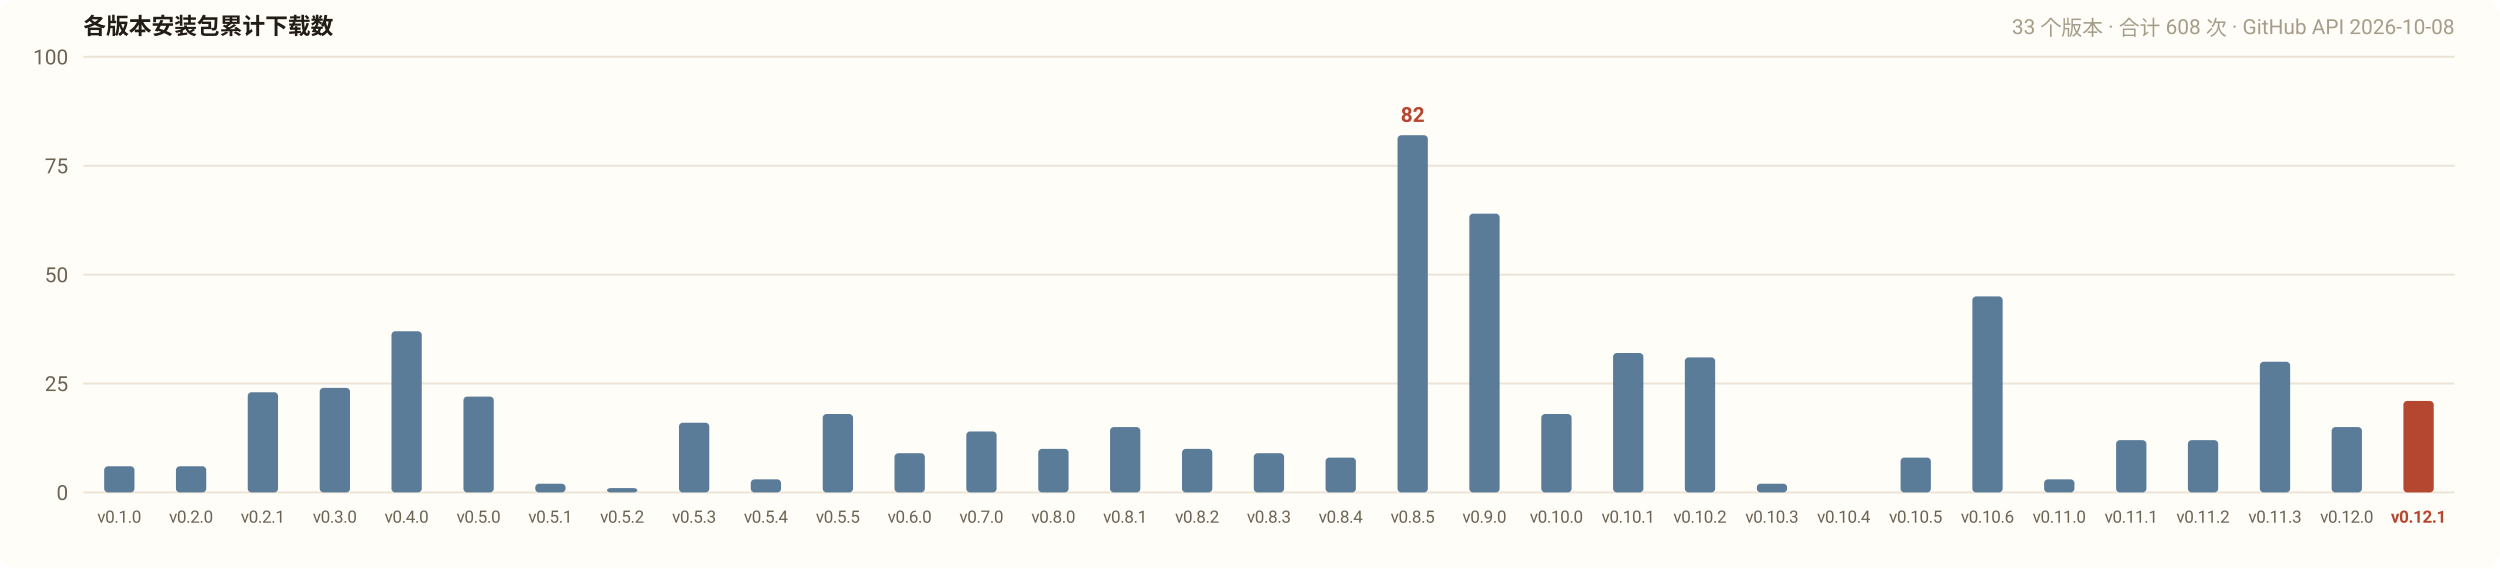
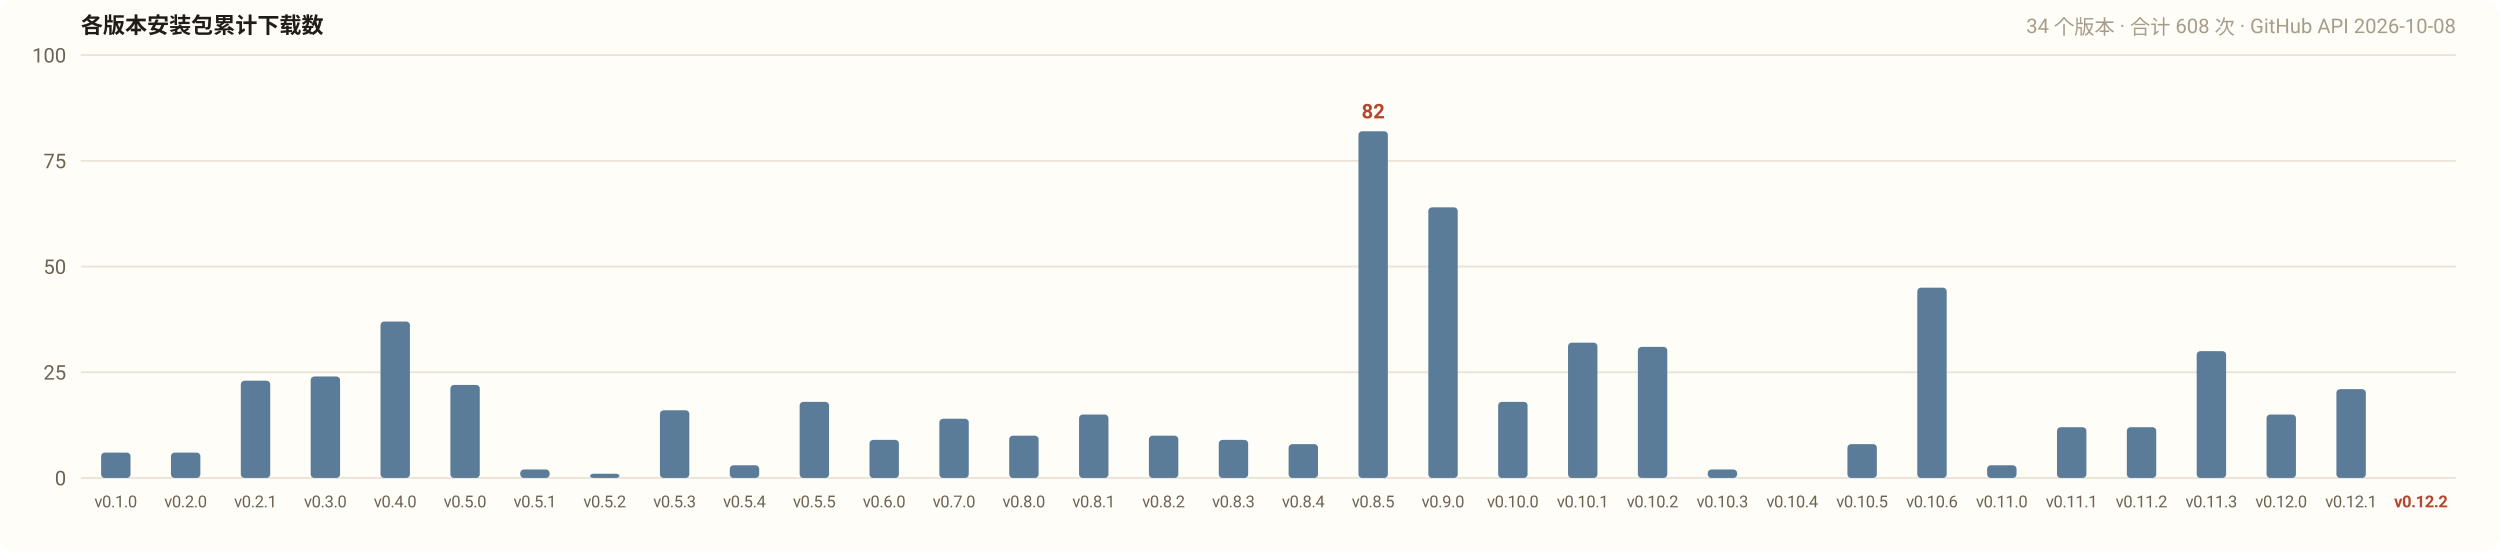
- <svg xmlns="http://www.w3.org/2000/svg" viewBox="0 0 1320 300" width="1320" height="300" role="img" aria-labelledby="dlTitle dlDesc">
-   <rect width="1320" height="300" rx="8" fill="#fffdf8" />
+ <svg xmlns="http://www.w3.org/2000/svg" viewBox="0 0 1360 300" width="1360" height="300" role="img" aria-labelledby="dlTitle dlDesc">
+   <rect width="1360" height="300" rx="8" fill="#fffdf8" />
  <text x="44" y="18" font-size="12" font-weight="600" font-family="ui-sans-serif,-apple-system,&quot;Segoe UI&quot;,Roboto,&quot;Helvetica Neue&quot;,sans-serif" fill="#211c15">各版本安装包累计下载数</text>
-   <text x="1296" y="18" text-anchor="end" font-size="11" font-family="ui-sans-serif,-apple-system,&quot;Segoe UI&quot;,Roboto,&quot;Helvetica Neue&quot;,sans-serif" fill="#a59c89">33 个版本 · 合计 608 次 · GitHub API 2026-10-08</text>
-   <line x1="44" y1="260.0" x2="1296" y2="260.0" stroke="#eae3d6" stroke-width="1" />
+   <text x="1336" y="18" text-anchor="end" font-size="11" font-family="ui-sans-serif,-apple-system,&quot;Segoe UI&quot;,Roboto,&quot;Helvetica Neue&quot;,sans-serif" fill="#a59c89">34 个版本 · 合计 608 次 · GitHub API 2026-10-08</text>
+   <line x1="44" y1="260.0" x2="1336" y2="260.0" stroke="#eae3d6" stroke-width="1" />
  <text x="36" y="264.0" text-anchor="end" font-size="11" font-family="ui-sans-serif,-apple-system,&quot;Segoe UI&quot;,Roboto,&quot;Helvetica Neue&quot;,sans-serif" fill="#6c6354">0</text>
-   <line x1="44" y1="202.5" x2="1296" y2="202.5" stroke="#eae3d6" stroke-width="1" />
+   <line x1="44" y1="202.5" x2="1336" y2="202.5" stroke="#eae3d6" stroke-width="1" />
  <text x="36" y="206.5" text-anchor="end" font-size="11" font-family="ui-sans-serif,-apple-system,&quot;Segoe UI&quot;,Roboto,&quot;Helvetica Neue&quot;,sans-serif" fill="#6c6354">25</text>
-   <line x1="44" y1="145.0" x2="1296" y2="145.0" stroke="#eae3d6" stroke-width="1" />
+   <line x1="44" y1="145.0" x2="1336" y2="145.0" stroke="#eae3d6" stroke-width="1" />
  <text x="36" y="149.0" text-anchor="end" font-size="11" font-family="ui-sans-serif,-apple-system,&quot;Segoe UI&quot;,Roboto,&quot;Helvetica Neue&quot;,sans-serif" fill="#6c6354">50</text>
-   <line x1="44" y1="87.5" x2="1296" y2="87.5" stroke="#eae3d6" stroke-width="1" />
+   <line x1="44" y1="87.5" x2="1336" y2="87.5" stroke="#eae3d6" stroke-width="1" />
  <text x="36" y="91.5" text-anchor="end" font-size="11" font-family="ui-sans-serif,-apple-system,&quot;Segoe UI&quot;,Roboto,&quot;Helvetica Neue&quot;,sans-serif" fill="#6c6354">75</text>
-   <line x1="44" y1="30.0" x2="1296" y2="30.0" stroke="#eae3d6" stroke-width="1" />
+   <line x1="44" y1="30.0" x2="1336" y2="30.0" stroke="#eae3d6" stroke-width="1" />
  <text x="36" y="34.0" text-anchor="end" font-size="11" font-family="ui-sans-serif,-apple-system,&quot;Segoe UI&quot;,Roboto,&quot;Helvetica Neue&quot;,sans-serif" fill="#6c6354">100</text>
  <rect x="55.0" y="246.2" width="16.0" height="13.8" rx="2" fill="#5b7c99" />
-   <rect x="92.9" y="246.2" width="16.0" height="13.8" rx="2" fill="#5b7c99" />
-   <rect x="130.8" y="207.1" width="16.0" height="52.9" rx="2" fill="#5b7c99" />
-   <rect x="168.8" y="204.8" width="16.0" height="55.2" rx="2" fill="#5b7c99" />
-   <rect x="206.7" y="174.9" width="16.0" height="85.1" rx="2" fill="#5b7c99" />
-   <rect x="244.7" y="209.4" width="16.0" height="50.6" rx="2" fill="#5b7c99" />
-   <rect x="282.6" y="255.4" width="16.0" height="4.6" rx="2" fill="#5b7c99" />
-   <rect x="320.5" y="257.7" width="16.0" height="2.3" rx="2" fill="#5b7c99" />
-   <rect x="358.5" y="223.2" width="16.0" height="36.8" rx="2" fill="#5b7c99" />
-   <rect x="396.4" y="253.1" width="16.0" height="6.9" rx="2" fill="#5b7c99" />
-   <rect x="434.4" y="218.6" width="16.0" height="41.4" rx="2" fill="#5b7c99" />
-   <rect x="472.3" y="239.3" width="16.0" height="20.7" rx="2" fill="#5b7c99" />
-   <rect x="510.2" y="227.8" width="16.0" height="32.2" rx="2" fill="#5b7c99" />
-   <rect x="548.2" y="237.0" width="16.0" height="23.0" rx="2" fill="#5b7c99" />
-   <rect x="586.1" y="225.5" width="16.0" height="34.5" rx="2" fill="#5b7c99" />
-   <rect x="624.1" y="237.0" width="16.0" height="23.0" rx="2" fill="#5b7c99" />
-   <rect x="662.0" y="239.3" width="16.0" height="20.7" rx="2" fill="#5b7c99" />
-   <rect x="699.9" y="241.6" width="16.0" height="18.4" rx="2" fill="#5b7c99" />
-   <rect x="737.9" y="71.4" width="16.0" height="188.6" rx="2" fill="#5b7c99" />
-   <rect x="775.8" y="112.8" width="16.0" height="147.2" rx="2" fill="#5b7c99" />
-   <rect x="813.8" y="218.6" width="16.0" height="41.4" rx="2" fill="#5b7c99" />
-   <rect x="851.7" y="186.4" width="16.0" height="73.6" rx="2" fill="#5b7c99" />
-   <rect x="889.6" y="188.7" width="16.0" height="71.3" rx="2" fill="#5b7c99" />
-   <rect x="927.6" y="255.4" width="16.0" height="4.6" rx="2" fill="#5b7c99" />
-   <rect x="965.5" y="260.0" width="16.0" height="0.0" rx="2" fill="#5b7c99" />
-   <rect x="1003.5" y="241.6" width="16.0" height="18.4" rx="2" fill="#5b7c99" />
-   <rect x="1041.4" y="156.5" width="16.0" height="103.5" rx="2" fill="#5b7c99" />
-   <rect x="1079.3" y="253.1" width="16.0" height="6.9" rx="2" fill="#5b7c99" />
-   <rect x="1117.3" y="232.4" width="16.0" height="27.6" rx="2" fill="#5b7c99" />
-   <rect x="1155.2" y="232.4" width="16.0" height="27.6" rx="2" fill="#5b7c99" />
-   <rect x="1193.2" y="191.0" width="16.0" height="69.0" rx="2" fill="#5b7c99" />
-   <rect x="1231.1" y="225.5" width="16.0" height="34.5" rx="2" fill="#5b7c99" />
-   <rect x="1269.0" y="211.7" width="16.0" height="48.3" rx="2" fill="#b5462f" />
-   <text x="745.9" y="64.4" text-anchor="middle" font-size="11" font-weight="600" font-family="ui-sans-serif,-apple-system,&quot;Segoe UI&quot;,Roboto,&quot;Helvetica Neue&quot;,sans-serif" fill="#b5462f">82</text>
+   <rect x="93.0" y="246.2" width="16.0" height="13.8" rx="2" fill="#5b7c99" />
+   <rect x="131.0" y="207.1" width="16.0" height="52.9" rx="2" fill="#5b7c99" />
+   <rect x="169.0" y="204.8" width="16.0" height="55.2" rx="2" fill="#5b7c99" />
+   <rect x="207.0" y="174.9" width="16.0" height="85.1" rx="2" fill="#5b7c99" />
+   <rect x="245.0" y="209.4" width="16.0" height="50.6" rx="2" fill="#5b7c99" />
+   <rect x="283.0" y="255.4" width="16.0" height="4.6" rx="2" fill="#5b7c99" />
+   <rect x="321.0" y="257.7" width="16.0" height="2.3" rx="2" fill="#5b7c99" />
+   <rect x="359.0" y="223.2" width="16.0" height="36.8" rx="2" fill="#5b7c99" />
+   <rect x="397.0" y="253.1" width="16.0" height="6.9" rx="2" fill="#5b7c99" />
+   <rect x="435.0" y="218.6" width="16.0" height="41.4" rx="2" fill="#5b7c99" />
+   <rect x="473.0" y="239.3" width="16.0" height="20.7" rx="2" fill="#5b7c99" />
+   <rect x="511.0" y="227.8" width="16.0" height="32.2" rx="2" fill="#5b7c99" />
+   <rect x="549.0" y="237.0" width="16.0" height="23.0" rx="2" fill="#5b7c99" />
+   <rect x="587.0" y="225.5" width="16.0" height="34.5" rx="2" fill="#5b7c99" />
+   <rect x="625.0" y="237.0" width="16.0" height="23.0" rx="2" fill="#5b7c99" />
+   <rect x="663.0" y="239.3" width="16.0" height="20.7" rx="2" fill="#5b7c99" />
+   <rect x="701.0" y="241.6" width="16.0" height="18.4" rx="2" fill="#5b7c99" />
+   <rect x="739.0" y="71.4" width="16.0" height="188.6" rx="2" fill="#5b7c99" />
+   <rect x="777.0" y="112.8" width="16.0" height="147.2" rx="2" fill="#5b7c99" />
+   <rect x="815.0" y="218.6" width="16.0" height="41.4" rx="2" fill="#5b7c99" />
+   <rect x="853.0" y="186.4" width="16.0" height="73.6" rx="2" fill="#5b7c99" />
+   <rect x="891.0" y="188.7" width="16.0" height="71.3" rx="2" fill="#5b7c99" />
+   <rect x="929.0" y="255.4" width="16.0" height="4.6" rx="2" fill="#5b7c99" />
+   <rect x="967.0" y="260.0" width="16.0" height="0.0" rx="2" fill="#5b7c99" />
+   <rect x="1005.0" y="241.6" width="16.0" height="18.4" rx="2" fill="#5b7c99" />
+   <rect x="1043.0" y="156.5" width="16.0" height="103.5" rx="2" fill="#5b7c99" />
+   <rect x="1081.0" y="253.1" width="16.0" height="6.9" rx="2" fill="#5b7c99" />
+   <rect x="1119.0" y="232.4" width="16.0" height="27.6" rx="2" fill="#5b7c99" />
+   <rect x="1157.0" y="232.4" width="16.0" height="27.6" rx="2" fill="#5b7c99" />
+   <rect x="1195.0" y="191.0" width="16.0" height="69.0" rx="2" fill="#5b7c99" />
+   <rect x="1233.0" y="225.5" width="16.0" height="34.5" rx="2" fill="#5b7c99" />
+   <rect x="1271.0" y="211.7" width="16.0" height="48.3" rx="2" fill="#5b7c99" />
+   <rect x="1309.0" y="260.0" width="16.0" height="0.0" rx="2" fill="#b5462f" />
+   <text x="747.0" y="64.4" text-anchor="middle" font-size="11" font-weight="600" font-family="ui-sans-serif,-apple-system,&quot;Segoe UI&quot;,Roboto,&quot;Helvetica Neue&quot;,sans-serif" fill="#b5462f">82</text>
  <text x="63.0" y="276" text-anchor="middle" font-size="9" font-weight="400" font-family="ui-sans-serif,-apple-system,&quot;Segoe UI&quot;,Roboto,&quot;Helvetica Neue&quot;,sans-serif" fill="#6c6354" letter-spacing="-0.2">v0.1.0</text>
-   <text x="100.9" y="276" text-anchor="middle" font-size="9" font-weight="400" font-family="ui-sans-serif,-apple-system,&quot;Segoe UI&quot;,Roboto,&quot;Helvetica Neue&quot;,sans-serif" fill="#6c6354" letter-spacing="-0.2">v0.2.0</text>
-   <text x="138.8" y="276" text-anchor="middle" font-size="9" font-weight="400" font-family="ui-sans-serif,-apple-system,&quot;Segoe UI&quot;,Roboto,&quot;Helvetica Neue&quot;,sans-serif" fill="#6c6354" letter-spacing="-0.2">v0.2.1</text>
-   <text x="176.8" y="276" text-anchor="middle" font-size="9" font-weight="400" font-family="ui-sans-serif,-apple-system,&quot;Segoe UI&quot;,Roboto,&quot;Helvetica Neue&quot;,sans-serif" fill="#6c6354" letter-spacing="-0.2">v0.3.0</text>
-   <text x="214.7" y="276" text-anchor="middle" font-size="9" font-weight="400" font-family="ui-sans-serif,-apple-system,&quot;Segoe UI&quot;,Roboto,&quot;Helvetica Neue&quot;,sans-serif" fill="#6c6354" letter-spacing="-0.2">v0.4.0</text>
-   <text x="252.7" y="276" text-anchor="middle" font-size="9" font-weight="400" font-family="ui-sans-serif,-apple-system,&quot;Segoe UI&quot;,Roboto,&quot;Helvetica Neue&quot;,sans-serif" fill="#6c6354" letter-spacing="-0.2">v0.5.0</text>
-   <text x="290.6" y="276" text-anchor="middle" font-size="9" font-weight="400" font-family="ui-sans-serif,-apple-system,&quot;Segoe UI&quot;,Roboto,&quot;Helvetica Neue&quot;,sans-serif" fill="#6c6354" letter-spacing="-0.2">v0.5.1</text>
-   <text x="328.5" y="276" text-anchor="middle" font-size="9" font-weight="400" font-family="ui-sans-serif,-apple-system,&quot;Segoe UI&quot;,Roboto,&quot;Helvetica Neue&quot;,sans-serif" fill="#6c6354" letter-spacing="-0.2">v0.5.2</text>
-   <text x="366.5" y="276" text-anchor="middle" font-size="9" font-weight="400" font-family="ui-sans-serif,-apple-system,&quot;Segoe UI&quot;,Roboto,&quot;Helvetica Neue&quot;,sans-serif" fill="#6c6354" letter-spacing="-0.2">v0.5.3</text>
-   <text x="404.4" y="276" text-anchor="middle" font-size="9" font-weight="400" font-family="ui-sans-serif,-apple-system,&quot;Segoe UI&quot;,Roboto,&quot;Helvetica Neue&quot;,sans-serif" fill="#6c6354" letter-spacing="-0.2">v0.5.4</text>
-   <text x="442.4" y="276" text-anchor="middle" font-size="9" font-weight="400" font-family="ui-sans-serif,-apple-system,&quot;Segoe UI&quot;,Roboto,&quot;Helvetica Neue&quot;,sans-serif" fill="#6c6354" letter-spacing="-0.2">v0.5.5</text>
-   <text x="480.3" y="276" text-anchor="middle" font-size="9" font-weight="400" font-family="ui-sans-serif,-apple-system,&quot;Segoe UI&quot;,Roboto,&quot;Helvetica Neue&quot;,sans-serif" fill="#6c6354" letter-spacing="-0.2">v0.6.0</text>
-   <text x="518.2" y="276" text-anchor="middle" font-size="9" font-weight="400" font-family="ui-sans-serif,-apple-system,&quot;Segoe UI&quot;,Roboto,&quot;Helvetica Neue&quot;,sans-serif" fill="#6c6354" letter-spacing="-0.2">v0.7.0</text>
-   <text x="556.2" y="276" text-anchor="middle" font-size="9" font-weight="400" font-family="ui-sans-serif,-apple-system,&quot;Segoe UI&quot;,Roboto,&quot;Helvetica Neue&quot;,sans-serif" fill="#6c6354" letter-spacing="-0.2">v0.8.0</text>
-   <text x="594.1" y="276" text-anchor="middle" font-size="9" font-weight="400" font-family="ui-sans-serif,-apple-system,&quot;Segoe UI&quot;,Roboto,&quot;Helvetica Neue&quot;,sans-serif" fill="#6c6354" letter-spacing="-0.2">v0.8.1</text>
-   <text x="632.1" y="276" text-anchor="middle" font-size="9" font-weight="400" font-family="ui-sans-serif,-apple-system,&quot;Segoe UI&quot;,Roboto,&quot;Helvetica Neue&quot;,sans-serif" fill="#6c6354" letter-spacing="-0.2">v0.8.2</text>
-   <text x="670.0" y="276" text-anchor="middle" font-size="9" font-weight="400" font-family="ui-sans-serif,-apple-system,&quot;Segoe UI&quot;,Roboto,&quot;Helvetica Neue&quot;,sans-serif" fill="#6c6354" letter-spacing="-0.2">v0.8.3</text>
-   <text x="707.9" y="276" text-anchor="middle" font-size="9" font-weight="400" font-family="ui-sans-serif,-apple-system,&quot;Segoe UI&quot;,Roboto,&quot;Helvetica Neue&quot;,sans-serif" fill="#6c6354" letter-spacing="-0.2">v0.8.4</text>
-   <text x="745.9" y="276" text-anchor="middle" font-size="9" font-weight="400" font-family="ui-sans-serif,-apple-system,&quot;Segoe UI&quot;,Roboto,&quot;Helvetica Neue&quot;,sans-serif" fill="#6c6354" letter-spacing="-0.2">v0.8.5</text>
-   <text x="783.8" y="276" text-anchor="middle" font-size="9" font-weight="400" font-family="ui-sans-serif,-apple-system,&quot;Segoe UI&quot;,Roboto,&quot;Helvetica Neue&quot;,sans-serif" fill="#6c6354" letter-spacing="-0.2">v0.9.0</text>
-   <text x="821.8" y="276" text-anchor="middle" font-size="9" font-weight="400" font-family="ui-sans-serif,-apple-system,&quot;Segoe UI&quot;,Roboto,&quot;Helvetica Neue&quot;,sans-serif" fill="#6c6354" letter-spacing="-0.2">v0.10.0</text>
-   <text x="859.7" y="276" text-anchor="middle" font-size="9" font-weight="400" font-family="ui-sans-serif,-apple-system,&quot;Segoe UI&quot;,Roboto,&quot;Helvetica Neue&quot;,sans-serif" fill="#6c6354" letter-spacing="-0.2">v0.10.1</text>
-   <text x="897.6" y="276" text-anchor="middle" font-size="9" font-weight="400" font-family="ui-sans-serif,-apple-system,&quot;Segoe UI&quot;,Roboto,&quot;Helvetica Neue&quot;,sans-serif" fill="#6c6354" letter-spacing="-0.2">v0.10.2</text>
-   <text x="935.6" y="276" text-anchor="middle" font-size="9" font-weight="400" font-family="ui-sans-serif,-apple-system,&quot;Segoe UI&quot;,Roboto,&quot;Helvetica Neue&quot;,sans-serif" fill="#6c6354" letter-spacing="-0.2">v0.10.3</text>
-   <text x="973.5" y="276" text-anchor="middle" font-size="9" font-weight="400" font-family="ui-sans-serif,-apple-system,&quot;Segoe UI&quot;,Roboto,&quot;Helvetica Neue&quot;,sans-serif" fill="#6c6354" letter-spacing="-0.2">v0.10.4</text>
-   <text x="1011.5" y="276" text-anchor="middle" font-size="9" font-weight="400" font-family="ui-sans-serif,-apple-system,&quot;Segoe UI&quot;,Roboto,&quot;Helvetica Neue&quot;,sans-serif" fill="#6c6354" letter-spacing="-0.2">v0.10.5</text>
-   <text x="1049.4" y="276" text-anchor="middle" font-size="9" font-weight="400" font-family="ui-sans-serif,-apple-system,&quot;Segoe UI&quot;,Roboto,&quot;Helvetica Neue&quot;,sans-serif" fill="#6c6354" letter-spacing="-0.2">v0.10.6</text>
-   <text x="1087.3" y="276" text-anchor="middle" font-size="9" font-weight="400" font-family="ui-sans-serif,-apple-system,&quot;Segoe UI&quot;,Roboto,&quot;Helvetica Neue&quot;,sans-serif" fill="#6c6354" letter-spacing="-0.2">v0.11.0</text>
-   <text x="1125.3" y="276" text-anchor="middle" font-size="9" font-weight="400" font-family="ui-sans-serif,-apple-system,&quot;Segoe UI&quot;,Roboto,&quot;Helvetica Neue&quot;,sans-serif" fill="#6c6354" letter-spacing="-0.2">v0.11.1</text>
-   <text x="1163.2" y="276" text-anchor="middle" font-size="9" font-weight="400" font-family="ui-sans-serif,-apple-system,&quot;Segoe UI&quot;,Roboto,&quot;Helvetica Neue&quot;,sans-serif" fill="#6c6354" letter-spacing="-0.2">v0.11.2</text>
-   <text x="1201.2" y="276" text-anchor="middle" font-size="9" font-weight="400" font-family="ui-sans-serif,-apple-system,&quot;Segoe UI&quot;,Roboto,&quot;Helvetica Neue&quot;,sans-serif" fill="#6c6354" letter-spacing="-0.2">v0.11.3</text>
-   <text x="1239.1" y="276" text-anchor="middle" font-size="9" font-weight="400" font-family="ui-sans-serif,-apple-system,&quot;Segoe UI&quot;,Roboto,&quot;Helvetica Neue&quot;,sans-serif" fill="#6c6354" letter-spacing="-0.2">v0.12.0</text>
-   <text x="1277.0" y="276" text-anchor="middle" font-size="9" font-weight="600" font-family="ui-sans-serif,-apple-system,&quot;Segoe UI&quot;,Roboto,&quot;Helvetica Neue&quot;,sans-serif" fill="#b5462f" letter-spacing="-0.2">v0.12.1</text>
+   <text x="101.0" y="276" text-anchor="middle" font-size="9" font-weight="400" font-family="ui-sans-serif,-apple-system,&quot;Segoe UI&quot;,Roboto,&quot;Helvetica Neue&quot;,sans-serif" fill="#6c6354" letter-spacing="-0.2">v0.2.0</text>
+   <text x="139.0" y="276" text-anchor="middle" font-size="9" font-weight="400" font-family="ui-sans-serif,-apple-system,&quot;Segoe UI&quot;,Roboto,&quot;Helvetica Neue&quot;,sans-serif" fill="#6c6354" letter-spacing="-0.2">v0.2.1</text>
+   <text x="177.0" y="276" text-anchor="middle" font-size="9" font-weight="400" font-family="ui-sans-serif,-apple-system,&quot;Segoe UI&quot;,Roboto,&quot;Helvetica Neue&quot;,sans-serif" fill="#6c6354" letter-spacing="-0.2">v0.3.0</text>
+   <text x="215.0" y="276" text-anchor="middle" font-size="9" font-weight="400" font-family="ui-sans-serif,-apple-system,&quot;Segoe UI&quot;,Roboto,&quot;Helvetica Neue&quot;,sans-serif" fill="#6c6354" letter-spacing="-0.2">v0.4.0</text>
+   <text x="253.0" y="276" text-anchor="middle" font-size="9" font-weight="400" font-family="ui-sans-serif,-apple-system,&quot;Segoe UI&quot;,Roboto,&quot;Helvetica Neue&quot;,sans-serif" fill="#6c6354" letter-spacing="-0.2">v0.5.0</text>
+   <text x="291.0" y="276" text-anchor="middle" font-size="9" font-weight="400" font-family="ui-sans-serif,-apple-system,&quot;Segoe UI&quot;,Roboto,&quot;Helvetica Neue&quot;,sans-serif" fill="#6c6354" letter-spacing="-0.2">v0.5.1</text>
+   <text x="329.0" y="276" text-anchor="middle" font-size="9" font-weight="400" font-family="ui-sans-serif,-apple-system,&quot;Segoe UI&quot;,Roboto,&quot;Helvetica Neue&quot;,sans-serif" fill="#6c6354" letter-spacing="-0.2">v0.5.2</text>
+   <text x="367.0" y="276" text-anchor="middle" font-size="9" font-weight="400" font-family="ui-sans-serif,-apple-system,&quot;Segoe UI&quot;,Roboto,&quot;Helvetica Neue&quot;,sans-serif" fill="#6c6354" letter-spacing="-0.2">v0.5.3</text>
+   <text x="405.0" y="276" text-anchor="middle" font-size="9" font-weight="400" font-family="ui-sans-serif,-apple-system,&quot;Segoe UI&quot;,Roboto,&quot;Helvetica Neue&quot;,sans-serif" fill="#6c6354" letter-spacing="-0.2">v0.5.4</text>
+   <text x="443.0" y="276" text-anchor="middle" font-size="9" font-weight="400" font-family="ui-sans-serif,-apple-system,&quot;Segoe UI&quot;,Roboto,&quot;Helvetica Neue&quot;,sans-serif" fill="#6c6354" letter-spacing="-0.2">v0.5.5</text>
+   <text x="481.0" y="276" text-anchor="middle" font-size="9" font-weight="400" font-family="ui-sans-serif,-apple-system,&quot;Segoe UI&quot;,Roboto,&quot;Helvetica Neue&quot;,sans-serif" fill="#6c6354" letter-spacing="-0.2">v0.6.0</text>
+   <text x="519.0" y="276" text-anchor="middle" font-size="9" font-weight="400" font-family="ui-sans-serif,-apple-system,&quot;Segoe UI&quot;,Roboto,&quot;Helvetica Neue&quot;,sans-serif" fill="#6c6354" letter-spacing="-0.2">v0.7.0</text>
+   <text x="557.0" y="276" text-anchor="middle" font-size="9" font-weight="400" font-family="ui-sans-serif,-apple-system,&quot;Segoe UI&quot;,Roboto,&quot;Helvetica Neue&quot;,sans-serif" fill="#6c6354" letter-spacing="-0.2">v0.8.0</text>
+   <text x="595.0" y="276" text-anchor="middle" font-size="9" font-weight="400" font-family="ui-sans-serif,-apple-system,&quot;Segoe UI&quot;,Roboto,&quot;Helvetica Neue&quot;,sans-serif" fill="#6c6354" letter-spacing="-0.2">v0.8.1</text>
+   <text x="633.0" y="276" text-anchor="middle" font-size="9" font-weight="400" font-family="ui-sans-serif,-apple-system,&quot;Segoe UI&quot;,Roboto,&quot;Helvetica Neue&quot;,sans-serif" fill="#6c6354" letter-spacing="-0.2">v0.8.2</text>
+   <text x="671.0" y="276" text-anchor="middle" font-size="9" font-weight="400" font-family="ui-sans-serif,-apple-system,&quot;Segoe UI&quot;,Roboto,&quot;Helvetica Neue&quot;,sans-serif" fill="#6c6354" letter-spacing="-0.2">v0.8.3</text>
+   <text x="709.0" y="276" text-anchor="middle" font-size="9" font-weight="400" font-family="ui-sans-serif,-apple-system,&quot;Segoe UI&quot;,Roboto,&quot;Helvetica Neue&quot;,sans-serif" fill="#6c6354" letter-spacing="-0.2">v0.8.4</text>
+   <text x="747.0" y="276" text-anchor="middle" font-size="9" font-weight="400" font-family="ui-sans-serif,-apple-system,&quot;Segoe UI&quot;,Roboto,&quot;Helvetica Neue&quot;,sans-serif" fill="#6c6354" letter-spacing="-0.2">v0.8.5</text>
+   <text x="785.0" y="276" text-anchor="middle" font-size="9" font-weight="400" font-family="ui-sans-serif,-apple-system,&quot;Segoe UI&quot;,Roboto,&quot;Helvetica Neue&quot;,sans-serif" fill="#6c6354" letter-spacing="-0.2">v0.9.0</text>
+   <text x="823.0" y="276" text-anchor="middle" font-size="9" font-weight="400" font-family="ui-sans-serif,-apple-system,&quot;Segoe UI&quot;,Roboto,&quot;Helvetica Neue&quot;,sans-serif" fill="#6c6354" letter-spacing="-0.2">v0.10.0</text>
+   <text x="861.0" y="276" text-anchor="middle" font-size="9" font-weight="400" font-family="ui-sans-serif,-apple-system,&quot;Segoe UI&quot;,Roboto,&quot;Helvetica Neue&quot;,sans-serif" fill="#6c6354" letter-spacing="-0.2">v0.10.1</text>
+   <text x="899.0" y="276" text-anchor="middle" font-size="9" font-weight="400" font-family="ui-sans-serif,-apple-system,&quot;Segoe UI&quot;,Roboto,&quot;Helvetica Neue&quot;,sans-serif" fill="#6c6354" letter-spacing="-0.2">v0.10.2</text>
+   <text x="937.0" y="276" text-anchor="middle" font-size="9" font-weight="400" font-family="ui-sans-serif,-apple-system,&quot;Segoe UI&quot;,Roboto,&quot;Helvetica Neue&quot;,sans-serif" fill="#6c6354" letter-spacing="-0.2">v0.10.3</text>
+   <text x="975.0" y="276" text-anchor="middle" font-size="9" font-weight="400" font-family="ui-sans-serif,-apple-system,&quot;Segoe UI&quot;,Roboto,&quot;Helvetica Neue&quot;,sans-serif" fill="#6c6354" letter-spacing="-0.2">v0.10.4</text>
+   <text x="1013.0" y="276" text-anchor="middle" font-size="9" font-weight="400" font-family="ui-sans-serif,-apple-system,&quot;Segoe UI&quot;,Roboto,&quot;Helvetica Neue&quot;,sans-serif" fill="#6c6354" letter-spacing="-0.2">v0.10.5</text>
+   <text x="1051.0" y="276" text-anchor="middle" font-size="9" font-weight="400" font-family="ui-sans-serif,-apple-system,&quot;Segoe UI&quot;,Roboto,&quot;Helvetica Neue&quot;,sans-serif" fill="#6c6354" letter-spacing="-0.2">v0.10.6</text>
+   <text x="1089.0" y="276" text-anchor="middle" font-size="9" font-weight="400" font-family="ui-sans-serif,-apple-system,&quot;Segoe UI&quot;,Roboto,&quot;Helvetica Neue&quot;,sans-serif" fill="#6c6354" letter-spacing="-0.2">v0.11.0</text>
+   <text x="1127.0" y="276" text-anchor="middle" font-size="9" font-weight="400" font-family="ui-sans-serif,-apple-system,&quot;Segoe UI&quot;,Roboto,&quot;Helvetica Neue&quot;,sans-serif" fill="#6c6354" letter-spacing="-0.2">v0.11.1</text>
+   <text x="1165.0" y="276" text-anchor="middle" font-size="9" font-weight="400" font-family="ui-sans-serif,-apple-system,&quot;Segoe UI&quot;,Roboto,&quot;Helvetica Neue&quot;,sans-serif" fill="#6c6354" letter-spacing="-0.2">v0.11.2</text>
+   <text x="1203.0" y="276" text-anchor="middle" font-size="9" font-weight="400" font-family="ui-sans-serif,-apple-system,&quot;Segoe UI&quot;,Roboto,&quot;Helvetica Neue&quot;,sans-serif" fill="#6c6354" letter-spacing="-0.2">v0.11.3</text>
+   <text x="1241.0" y="276" text-anchor="middle" font-size="9" font-weight="400" font-family="ui-sans-serif,-apple-system,&quot;Segoe UI&quot;,Roboto,&quot;Helvetica Neue&quot;,sans-serif" fill="#6c6354" letter-spacing="-0.2">v0.12.0</text>
+   <text x="1279.0" y="276" text-anchor="middle" font-size="9" font-weight="400" font-family="ui-sans-serif,-apple-system,&quot;Segoe UI&quot;,Roboto,&quot;Helvetica Neue&quot;,sans-serif" fill="#6c6354" letter-spacing="-0.2">v0.12.1</text>
+   <text x="1317.0" y="276" text-anchor="middle" font-size="9" font-weight="600" font-family="ui-sans-serif,-apple-system,&quot;Segoe UI&quot;,Roboto,&quot;Helvetica Neue&quot;,sans-serif" fill="#b5462f" letter-spacing="-0.2">v0.12.2</text>
</svg>
